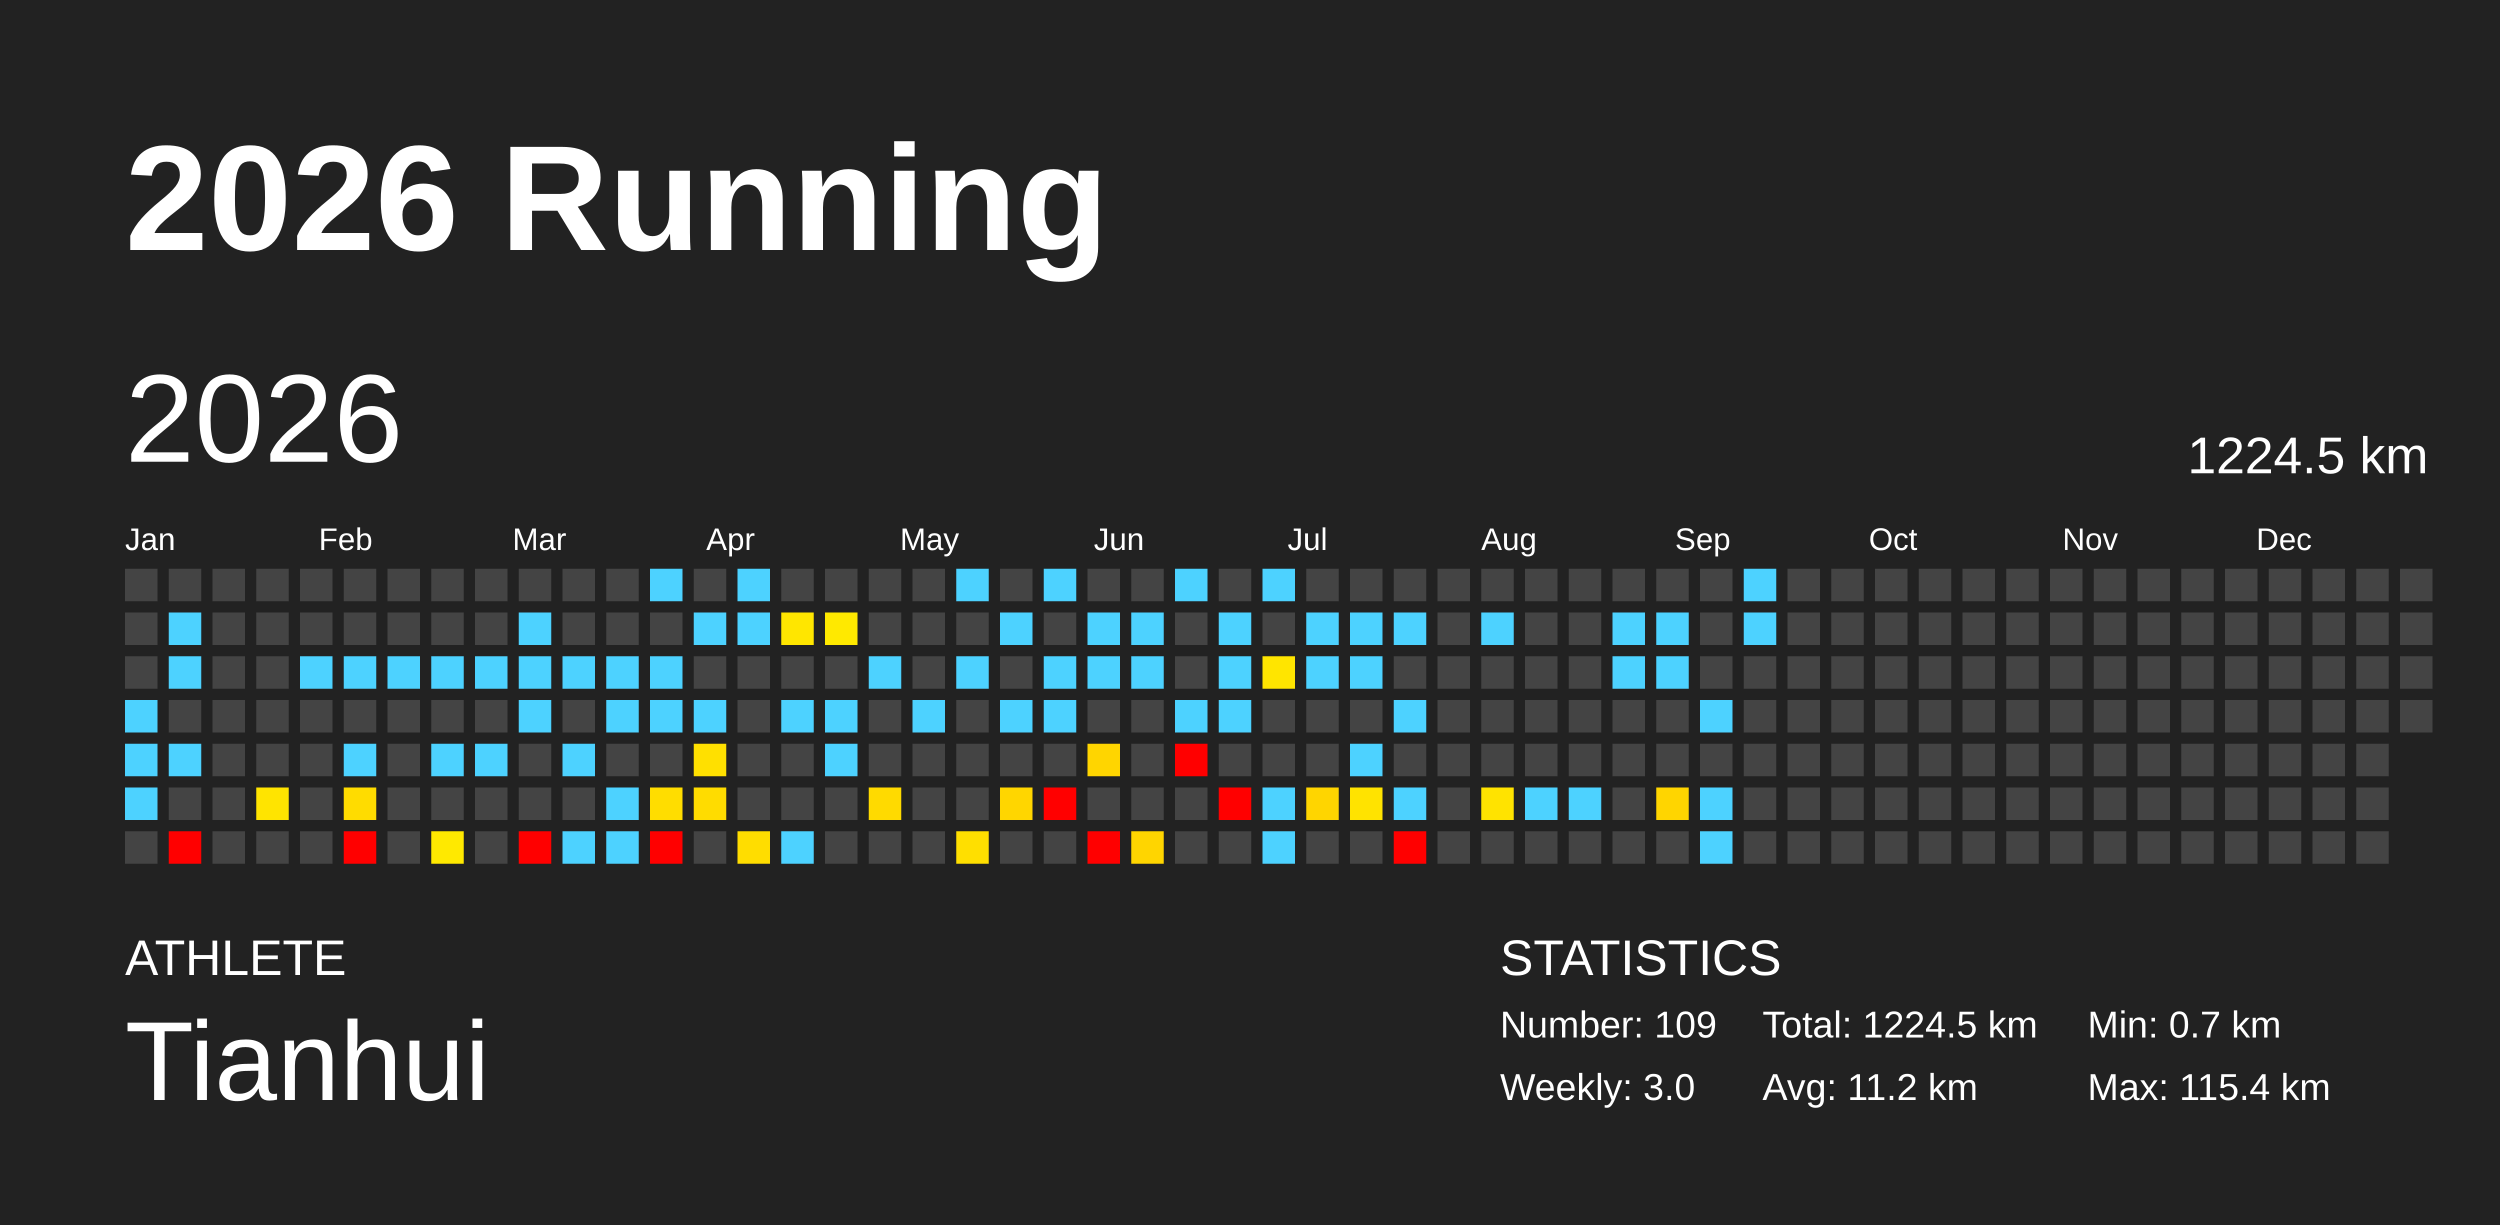
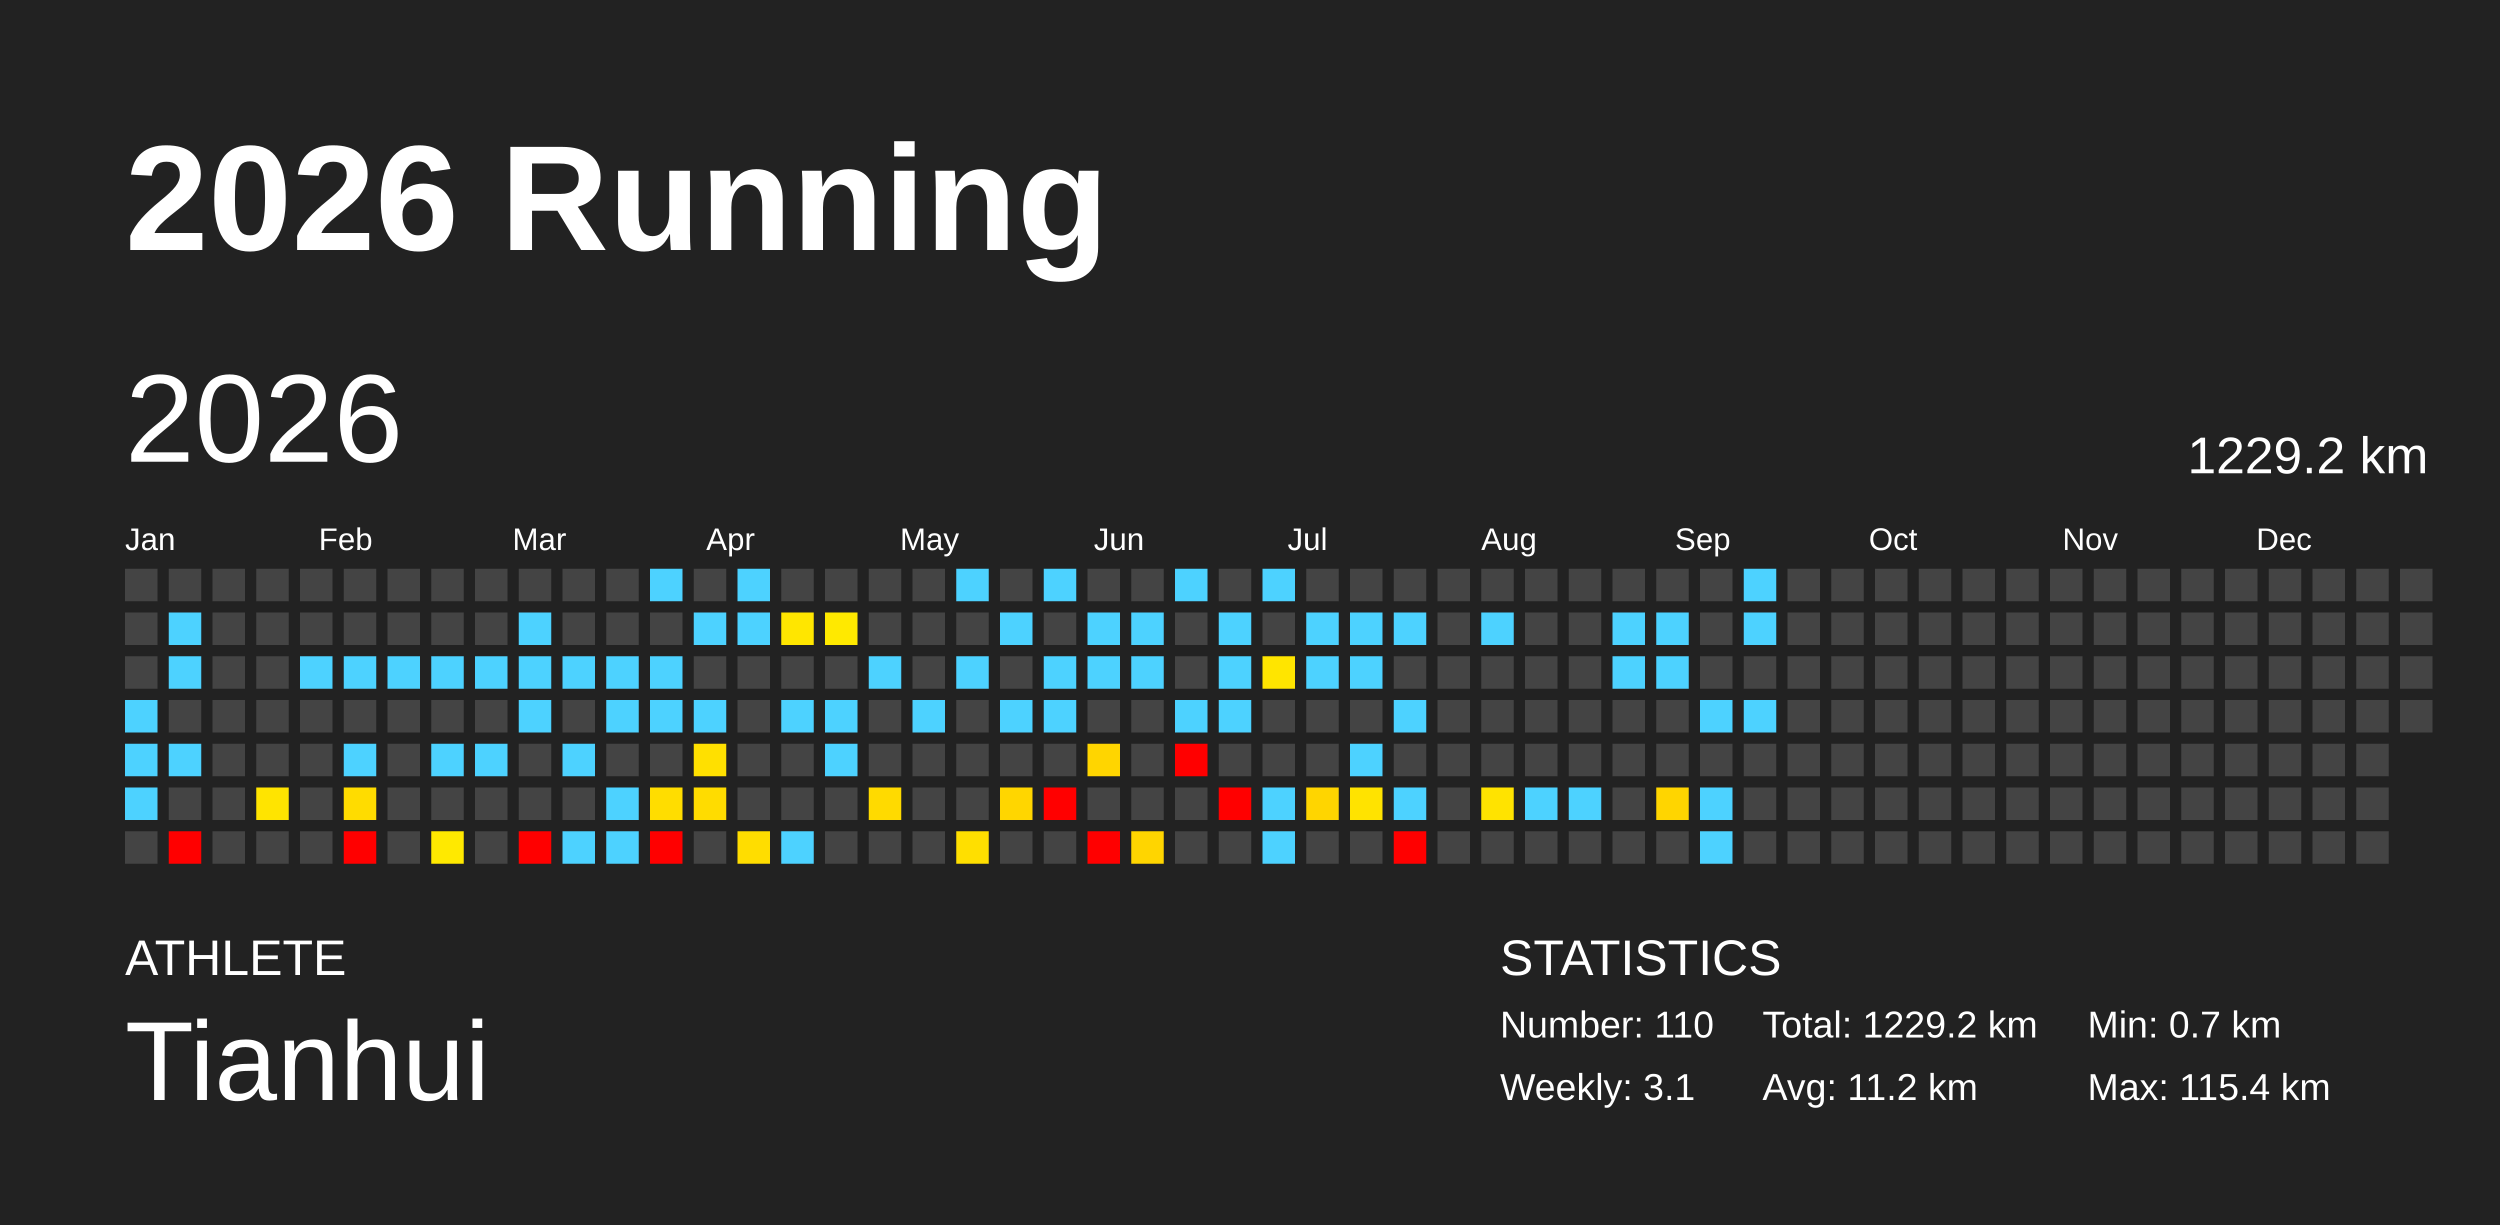
<svg xmlns="http://www.w3.org/2000/svg" baseProfile="full" height="98mm" version="1.1" viewBox="0,0,200,98" width="200mm">
  <defs />
  <rect fill="#222222" height="98" width="200" x="0" y="0" />
  <text fill="#FFFFFF" style="font-size:12px; font-family:Arial; font-weight:bold;" x="10" y="20">2026 Running</text>
  <text fill="#FFFFFF" style="font-size:4px; font-family:Arial" x="10" y="78">ATHLETE</text>
  <text fill="#FFFFFF" style="font-size:9px; font-family:Arial" x="10" y="88">Tianhui</text>
  <text fill="#FFFFFF" style="font-size:4px; font-family:Arial" x="120" y="78">STATISTICS</text>
-   <text fill="#FFFFFF" style="font-size:3px; font-family:Arial" x="120" y="83">Number: 109</text>
-   <text fill="#FFFFFF" style="font-size:3px; font-family:Arial" x="120" y="88">Weekly: 3.0</text>
-   <text fill="#FFFFFF" style="font-size:3px; font-family:Arial" x="141" y="83">Total: 1224.5 km</text>
+   <text fill="#FFFFFF" style="font-size:3px; font-family:Arial" x="120" y="83">Number: 110</text>
+   <text fill="#FFFFFF" style="font-size:3px; font-family:Arial" x="120" y="88">Weekly: 3.1</text>
+   <text fill="#FFFFFF" style="font-size:3px; font-family:Arial" x="141" y="83">Total: 1229.2 km</text>
  <text fill="#FFFFFF" style="font-size:3px; font-family:Arial" x="141" y="88">Avg: 11.2 km</text>
  <text fill="#FFFFFF" style="font-size:3px; font-family:Arial" x="167" y="83">Min: 0.7 km</text>
  <text fill="#FFFFFF" style="font-size:3px; font-family:Arial" x="167" y="88">Max: 115.4 km</text>
  <text dominant-baseline="hanging" fill="#FFFFFF" style="font-size:10.0px; font-family:Arial;" x="10" y="30">2026</text>
-   <text dominant-baseline="hanging" fill="#FFFFFF" style="font-size:4.125px; font-family:Arial;" x="175" y="35">1224.5 km</text>
+   <text dominant-baseline="hanging" fill="#FFFFFF" style="font-size:4.125px; font-family:Arial;" x="175" y="35">1229.2 km</text>
  <text fill="#FFFFFF" style="font-size:2.5px; font-family:Arial" x="10.0" y="44">Jan</text>
  <text fill="#FFFFFF" style="font-size:2.5px; font-family:Arial" x="25.5" y="44">Feb</text>
  <text fill="#FFFFFF" style="font-size:2.5px; font-family:Arial" x="41.0" y="44">Mar</text>
  <text fill="#FFFFFF" style="font-size:2.5px; font-family:Arial" x="56.5" y="44">Apr</text>
  <text fill="#FFFFFF" style="font-size:2.5px; font-family:Arial" x="72.0" y="44">May</text>
  <text fill="#FFFFFF" style="font-size:2.5px; font-family:Arial" x="87.5" y="44">Jun</text>
  <text fill="#FFFFFF" style="font-size:2.5px; font-family:Arial" x="103.0" y="44">Jul</text>
  <text fill="#FFFFFF" style="font-size:2.5px; font-family:Arial" x="118.5" y="44">Aug</text>
  <text fill="#FFFFFF" style="font-size:2.5px; font-family:Arial" x="134.0" y="44">Sep</text>
  <text fill="#FFFFFF" style="font-size:2.5px; font-family:Arial" x="149.5" y="44">Oct</text>
  <text fill="#FFFFFF" style="font-size:2.5px; font-family:Arial" x="165.0" y="44">Nov</text>
  <text fill="#FFFFFF" style="font-size:2.5px; font-family:Arial" x="180.5" y="44">Dec</text>
  <rect fill="#444444" height="2.6" width="2.6" x="10.0" y="45.5" />
  <rect fill="#444444" height="2.6" width="2.6" x="10.0" y="49.0" />
  <rect fill="#444444" height="2.6" width="2.6" x="10.0" y="52.5" />
  <rect fill="#4dd2ff" height="2.6" width="2.6" x="10.0" y="56.0" />
  <rect fill="#4dd2ff" height="2.6" width="2.6" x="10.0" y="59.5" />
  <rect fill="#4dd2ff" height="2.6" width="2.6" x="10.0" y="63.0" />
  <rect fill="#444444" height="2.6" width="2.6" x="10.0" y="66.5" />
  <rect fill="#444444" height="2.6" width="2.6" x="13.5" y="45.5" />
  <rect fill="#4dd2ff" height="2.6" width="2.6" x="13.5" y="49.0" />
  <rect fill="#4dd2ff" height="2.6" width="2.6" x="13.5" y="52.5" />
  <rect fill="#444444" height="2.6" width="2.6" x="13.5" y="56.0" />
  <rect fill="#4dd2ff" height="2.6" width="2.6" x="13.5" y="59.5" />
  <rect fill="#444444" height="2.6" width="2.6" x="13.5" y="63.0" />
  <rect fill="red" height="2.6" width="2.6" x="13.5" y="66.5" />
  <rect fill="#444444" height="2.6" width="2.6" x="17.0" y="45.5" />
  <rect fill="#444444" height="2.6" width="2.6" x="17.0" y="49.0" />
  <rect fill="#444444" height="2.6" width="2.6" x="17.0" y="52.5" />
  <rect fill="#444444" height="2.6" width="2.6" x="17.0" y="56.0" />
  <rect fill="#444444" height="2.6" width="2.6" x="17.0" y="59.5" />
  <rect fill="#444444" height="2.6" width="2.6" x="17.0" y="63.0" />
  <rect fill="#444444" height="2.6" width="2.6" x="17.0" y="66.5" />
  <rect fill="#444444" height="2.6" width="2.6" x="20.5" y="45.5" />
  <rect fill="#444444" height="2.6" width="2.6" x="20.5" y="49.0" />
  <rect fill="#444444" height="2.6" width="2.6" x="20.5" y="52.5" />
  <rect fill="#444444" height="2.6" width="2.6" x="20.5" y="56.0" />
  <rect fill="#444444" height="2.6" width="2.6" x="20.5" y="59.5" />
  <rect fill="#ffe400" height="2.6" width="2.6" x="20.5" y="63.0" />
  <rect fill="#444444" height="2.6" width="2.6" x="20.5" y="66.5" />
  <rect fill="#444444" height="2.6" width="2.6" x="24.0" y="45.5" />
  <rect fill="#444444" height="2.6" width="2.6" x="24.0" y="49.0" />
  <rect fill="#4dd2ff" height="2.6" width="2.6" x="24.0" y="52.5" />
  <rect fill="#444444" height="2.6" width="2.6" x="24.0" y="56.0" />
  <rect fill="#444444" height="2.6" width="2.6" x="24.0" y="59.5" />
  <rect fill="#444444" height="2.6" width="2.6" x="24.0" y="63.0" />
  <rect fill="#444444" height="2.6" width="2.6" x="24.0" y="66.5" />
  <rect fill="#444444" height="2.6" width="2.6" x="27.5" y="45.5" />
  <rect fill="#444444" height="2.6" width="2.6" x="27.5" y="49.0" />
  <rect fill="#4dd2ff" height="2.6" width="2.6" x="27.5" y="52.5" />
  <rect fill="#444444" height="2.6" width="2.6" x="27.5" y="56.0" />
  <rect fill="#4dd2ff" height="2.6" width="2.6" x="27.5" y="59.5" />
  <rect fill="#ffdc00" height="2.6" width="2.6" x="27.5" y="63.0" />
  <rect fill="red" height="2.6" width="2.6" x="27.5" y="66.5" />
  <rect fill="#444444" height="2.6" width="2.6" x="31.0" y="45.5" />
  <rect fill="#444444" height="2.6" width="2.6" x="31.0" y="49.0" />
  <rect fill="#4dd2ff" height="2.6" width="2.6" x="31.0" y="52.5" />
  <rect fill="#444444" height="2.6" width="2.6" x="31.0" y="56.0" />
  <rect fill="#444444" height="2.6" width="2.6" x="31.0" y="59.5" />
  <rect fill="#444444" height="2.6" width="2.6" x="31.0" y="63.0" />
  <rect fill="#444444" height="2.6" width="2.6" x="31.0" y="66.5" />
  <rect fill="#444444" height="2.6" width="2.6" x="34.5" y="45.5" />
  <rect fill="#444444" height="2.6" width="2.6" x="34.5" y="49.0" />
  <rect fill="#4dd2ff" height="2.6" width="2.6" x="34.5" y="52.5" />
  <rect fill="#444444" height="2.6" width="2.6" x="34.5" y="56.0" />
  <rect fill="#4dd2ff" height="2.6" width="2.6" x="34.5" y="59.5" />
  <rect fill="#444444" height="2.6" width="2.6" x="34.5" y="63.0" />
  <rect fill="#ffe900" height="2.6" width="2.6" x="34.5" y="66.5" />
  <rect fill="#444444" height="2.6" width="2.6" x="38.0" y="45.5" />
  <rect fill="#444444" height="2.6" width="2.6" x="38.0" y="49.0" />
  <rect fill="#4dd2ff" height="2.6" width="2.6" x="38.0" y="52.5" />
  <rect fill="#444444" height="2.6" width="2.6" x="38.0" y="56.0" />
  <rect fill="#4dd2ff" height="2.6" width="2.6" x="38.0" y="59.5" />
  <rect fill="#444444" height="2.6" width="2.6" x="38.0" y="63.0" />
  <rect fill="#444444" height="2.6" width="2.6" x="38.0" y="66.5" />
  <rect fill="#444444" height="2.6" width="2.6" x="41.5" y="45.5" />
  <rect fill="#4dd2ff" height="2.6" width="2.6" x="41.5" y="49.0" />
  <rect fill="#4dd2ff" height="2.6" width="2.6" x="41.5" y="52.5" />
  <rect fill="#4dd2ff" height="2.6" width="2.6" x="41.5" y="56.0" />
  <rect fill="#444444" height="2.6" width="2.6" x="41.5" y="59.5" />
  <rect fill="#444444" height="2.6" width="2.6" x="41.5" y="63.0" />
  <rect fill="red" height="2.6" width="2.6" x="41.5" y="66.5" />
  <rect fill="#444444" height="2.6" width="2.6" x="45.0" y="45.5" />
  <rect fill="#444444" height="2.6" width="2.6" x="45.0" y="49.0" />
  <rect fill="#4dd2ff" height="2.6" width="2.6" x="45.0" y="52.5" />
  <rect fill="#444444" height="2.6" width="2.6" x="45.0" y="56.0" />
  <rect fill="#4dd2ff" height="2.6" width="2.6" x="45.0" y="59.5" />
  <rect fill="#444444" height="2.6" width="2.6" x="45.0" y="63.0" />
  <rect fill="#4dd2ff" height="2.6" width="2.6" x="45.0" y="66.5" />
  <rect fill="#444444" height="2.6" width="2.6" x="48.5" y="45.5" />
  <rect fill="#444444" height="2.6" width="2.6" x="48.5" y="49.0" />
  <rect fill="#4dd2ff" height="2.6" width="2.6" x="48.5" y="52.5" />
  <rect fill="#4dd2ff" height="2.6" width="2.6" x="48.5" y="56.0" />
  <rect fill="#444444" height="2.6" width="2.6" x="48.5" y="59.5" />
  <rect fill="#4dd2ff" height="2.6" width="2.6" x="48.5" y="63.0" />
  <rect fill="#4dd2ff" height="2.6" width="2.6" x="48.5" y="66.5" />
  <rect fill="#4dd2ff" height="2.6" width="2.6" x="52.0" y="45.5" />
  <rect fill="#444444" height="2.6" width="2.6" x="52.0" y="49.0" />
  <rect fill="#4dd2ff" height="2.6" width="2.6" x="52.0" y="52.5" />
  <rect fill="#4dd2ff" height="2.6" width="2.6" x="52.0" y="56.0" />
  <rect fill="#444444" height="2.6" width="2.6" x="52.0" y="59.5" />
  <rect fill="#ffdd00" height="2.6" width="2.6" x="52.0" y="63.0" />
  <rect fill="red" height="2.6" width="2.6" x="52.0" y="66.5" />
  <rect fill="#444444" height="2.6" width="2.6" x="55.5" y="45.5" />
  <rect fill="#4dd2ff" height="2.6" width="2.6" x="55.5" y="49.0" />
  <rect fill="#444444" height="2.6" width="2.6" x="55.5" y="52.5" />
  <rect fill="#4dd2ff" height="2.6" width="2.6" x="55.5" y="56.0" />
  <rect fill="#ffe000" height="2.6" width="2.6" x="55.5" y="59.5" />
  <rect fill="#ffdc00" height="2.6" width="2.6" x="55.5" y="63.0" />
  <rect fill="#444444" height="2.6" width="2.6" x="55.5" y="66.5" />
  <rect fill="#4dd2ff" height="2.6" width="2.6" x="59.0" y="45.5" />
  <rect fill="#4dd2ff" height="2.6" width="2.6" x="59.0" y="49.0" />
  <rect fill="#444444" height="2.6" width="2.6" x="59.0" y="52.5" />
  <rect fill="#444444" height="2.6" width="2.6" x="59.0" y="56.0" />
  <rect fill="#444444" height="2.6" width="2.6" x="59.0" y="59.5" />
  <rect fill="#444444" height="2.6" width="2.6" x="59.0" y="63.0" />
  <rect fill="#ffdd00" height="2.6" width="2.6" x="59.0" y="66.5" />
  <rect fill="#444444" height="2.6" width="2.6" x="62.5" y="45.5" />
  <rect fill="#ffe600" height="2.6" width="2.6" x="62.5" y="49.0" />
  <rect fill="#444444" height="2.6" width="2.6" x="62.5" y="52.5" />
  <rect fill="#4dd2ff" height="2.6" width="2.6" x="62.5" y="56.0" />
  <rect fill="#444444" height="2.6" width="2.6" x="62.5" y="59.5" />
  <rect fill="#444444" height="2.6" width="2.6" x="62.5" y="63.0" />
  <rect fill="#4dd2ff" height="2.6" width="2.6" x="62.5" y="66.5" />
  <rect fill="#444444" height="2.6" width="2.6" x="66.0" y="45.5" />
  <rect fill="#ffe900" height="2.6" width="2.6" x="66.0" y="49.0" />
  <rect fill="#444444" height="2.6" width="2.6" x="66.0" y="52.5" />
  <rect fill="#4dd2ff" height="2.6" width="2.6" x="66.0" y="56.0" />
  <rect fill="#4dd2ff" height="2.6" width="2.6" x="66.0" y="59.5" />
  <rect fill="#444444" height="2.6" width="2.6" x="66.0" y="63.0" />
  <rect fill="#444444" height="2.6" width="2.6" x="66.0" y="66.5" />
  <rect fill="#444444" height="2.6" width="2.6" x="69.5" y="45.5" />
  <rect fill="#444444" height="2.6" width="2.6" x="69.5" y="49.0" />
  <rect fill="#4dd2ff" height="2.6" width="2.6" x="69.5" y="52.5" />
  <rect fill="#444444" height="2.6" width="2.6" x="69.5" y="56.0" />
  <rect fill="#444444" height="2.6" width="2.6" x="69.5" y="59.5" />
  <rect fill="#ffda00" height="2.6" width="2.6" x="69.5" y="63.0" />
  <rect fill="#444444" height="2.6" width="2.6" x="69.5" y="66.5" />
  <rect fill="#444444" height="2.6" width="2.6" x="73.0" y="45.5" />
  <rect fill="#444444" height="2.6" width="2.6" x="73.0" y="49.0" />
  <rect fill="#444444" height="2.6" width="2.6" x="73.0" y="52.5" />
  <rect fill="#4dd2ff" height="2.6" width="2.6" x="73.0" y="56.0" />
  <rect fill="#444444" height="2.6" width="2.6" x="73.0" y="59.5" />
  <rect fill="#444444" height="2.6" width="2.6" x="73.0" y="63.0" />
  <rect fill="#444444" height="2.6" width="2.6" x="73.0" y="66.5" />
  <rect fill="#4dd2ff" height="2.6" width="2.6" x="76.5" y="45.5" />
  <rect fill="#444444" height="2.6" width="2.6" x="76.5" y="49.0" />
  <rect fill="#4dd2ff" height="2.6" width="2.6" x="76.5" y="52.5" />
  <rect fill="#444444" height="2.6" width="2.6" x="76.5" y="56.0" />
  <rect fill="#444444" height="2.6" width="2.6" x="76.5" y="59.5" />
  <rect fill="#444444" height="2.6" width="2.6" x="76.5" y="63.0" />
  <rect fill="#ffdf00" height="2.6" width="2.6" x="76.5" y="66.5" />
  <rect fill="#444444" height="2.6" width="2.6" x="80.0" y="45.5" />
  <rect fill="#4dd2ff" height="2.6" width="2.6" x="80.0" y="49.0" />
  <rect fill="#444444" height="2.6" width="2.6" x="80.0" y="52.5" />
  <rect fill="#4dd2ff" height="2.6" width="2.6" x="80.0" y="56.0" />
  <rect fill="#444444" height="2.6" width="2.6" x="80.0" y="59.5" />
  <rect fill="#ffd600" height="2.6" width="2.6" x="80.0" y="63.0" />
  <rect fill="#444444" height="2.6" width="2.6" x="80.0" y="66.5" />
  <rect fill="#4dd2ff" height="2.6" width="2.6" x="83.5" y="45.5" />
  <rect fill="#444444" height="2.6" width="2.6" x="83.5" y="49.0" />
  <rect fill="#4dd2ff" height="2.6" width="2.6" x="83.5" y="52.5" />
  <rect fill="#4dd2ff" height="2.6" width="2.6" x="83.5" y="56.0" />
  <rect fill="#444444" height="2.6" width="2.6" x="83.5" y="59.5" />
  <rect fill="red" height="2.6" width="2.6" x="83.5" y="63.0" />
  <rect fill="#444444" height="2.6" width="2.6" x="83.5" y="66.5" />
  <rect fill="#444444" height="2.6" width="2.6" x="87.0" y="45.5" />
  <rect fill="#4dd2ff" height="2.6" width="2.6" x="87.0" y="49.0" />
  <rect fill="#4dd2ff" height="2.6" width="2.6" x="87.0" y="52.5" />
  <rect fill="#444444" height="2.6" width="2.6" x="87.0" y="56.0" />
  <rect fill="#ffd500" height="2.6" width="2.6" x="87.0" y="59.5" />
  <rect fill="#444444" height="2.6" width="2.6" x="87.0" y="63.0" />
  <rect fill="red" height="2.6" width="2.6" x="87.0" y="66.5" />
  <rect fill="#444444" height="2.6" width="2.6" x="90.5" y="45.5" />
  <rect fill="#4dd2ff" height="2.6" width="2.6" x="90.5" y="49.0" />
  <rect fill="#4dd2ff" height="2.6" width="2.6" x="90.5" y="52.5" />
  <rect fill="#444444" height="2.6" width="2.6" x="90.5" y="56.0" />
  <rect fill="#444444" height="2.6" width="2.6" x="90.5" y="59.5" />
  <rect fill="#444444" height="2.6" width="2.6" x="90.5" y="63.0" />
  <rect fill="#ffd500" height="2.6" width="2.6" x="90.5" y="66.5" />
  <rect fill="#4dd2ff" height="2.6" width="2.6" x="94.0" y="45.5" />
  <rect fill="#444444" height="2.6" width="2.6" x="94.0" y="49.0" />
  <rect fill="#444444" height="2.6" width="2.6" x="94.0" y="52.5" />
  <rect fill="#4dd2ff" height="2.6" width="2.6" x="94.0" y="56.0" />
  <rect fill="red" height="2.6" width="2.6" x="94.0" y="59.5" />
  <rect fill="#444444" height="2.6" width="2.6" x="94.0" y="63.0" />
  <rect fill="#444444" height="2.6" width="2.6" x="94.0" y="66.5" />
  <rect fill="#444444" height="2.6" width="2.6" x="97.5" y="45.5" />
  <rect fill="#4dd2ff" height="2.6" width="2.6" x="97.5" y="49.0" />
  <rect fill="#4dd2ff" height="2.6" width="2.6" x="97.5" y="52.5" />
  <rect fill="#4dd2ff" height="2.6" width="2.6" x="97.5" y="56.0" />
  <rect fill="#444444" height="2.6" width="2.6" x="97.5" y="59.5" />
  <rect fill="red" height="2.6" width="2.6" x="97.5" y="63.0" />
  <rect fill="#444444" height="2.6" width="2.6" x="97.5" y="66.5" />
  <rect fill="#4dd2ff" height="2.6" width="2.6" x="101.0" y="45.5" />
  <rect fill="#444444" height="2.6" width="2.6" x="101.0" y="49.0" />
  <rect fill="#ffe500" height="2.6" width="2.6" x="101.0" y="52.5" />
  <rect fill="#444444" height="2.6" width="2.6" x="101.0" y="56.0" />
  <rect fill="#444444" height="2.6" width="2.6" x="101.0" y="59.5" />
  <rect fill="#4dd2ff" height="2.6" width="2.6" x="101.0" y="63.0" />
  <rect fill="#4dd2ff" height="2.6" width="2.6" x="101.0" y="66.5" />
  <rect fill="#444444" height="2.6" width="2.6" x="104.5" y="45.5" />
  <rect fill="#4dd2ff" height="2.6" width="2.6" x="104.5" y="49.0" />
  <rect fill="#4dd2ff" height="2.6" width="2.6" x="104.5" y="52.5" />
  <rect fill="#444444" height="2.6" width="2.6" x="104.5" y="56.0" />
  <rect fill="#444444" height="2.6" width="2.6" x="104.5" y="59.5" />
  <rect fill="#ffd500" height="2.6" width="2.6" x="104.5" y="63.0" />
  <rect fill="#444444" height="2.6" width="2.6" x="104.5" y="66.5" />
  <rect fill="#444444" height="2.6" width="2.6" x="108.0" y="45.5" />
  <rect fill="#4dd2ff" height="2.6" width="2.6" x="108.0" y="49.0" />
  <rect fill="#4dd2ff" height="2.6" width="2.6" x="108.0" y="52.5" />
  <rect fill="#444444" height="2.6" width="2.6" x="108.0" y="56.0" />
  <rect fill="#4dd2ff" height="2.6" width="2.6" x="108.0" y="59.5" />
  <rect fill="#ffe300" height="2.6" width="2.6" x="108.0" y="63.0" />
  <rect fill="#444444" height="2.6" width="2.6" x="108.0" y="66.5" />
  <rect fill="#444444" height="2.6" width="2.6" x="111.5" y="45.5" />
  <rect fill="#4dd2ff" height="2.6" width="2.6" x="111.5" y="49.0" />
  <rect fill="#444444" height="2.6" width="2.6" x="111.5" y="52.5" />
  <rect fill="#4dd2ff" height="2.6" width="2.6" x="111.5" y="56.0" />
  <rect fill="#444444" height="2.6" width="2.6" x="111.5" y="59.5" />
  <rect fill="#4dd2ff" height="2.6" width="2.6" x="111.5" y="63.0" />
  <rect fill="red" height="2.6" width="2.6" x="111.5" y="66.5" />
  <rect fill="#444444" height="2.6" width="2.6" x="115.0" y="45.5" />
  <rect fill="#444444" height="2.6" width="2.6" x="115.0" y="49.0" />
  <rect fill="#444444" height="2.6" width="2.6" x="115.0" y="52.5" />
  <rect fill="#444444" height="2.6" width="2.6" x="115.0" y="56.0" />
  <rect fill="#444444" height="2.6" width="2.6" x="115.0" y="59.5" />
  <rect fill="#444444" height="2.6" width="2.6" x="115.0" y="63.0" />
  <rect fill="#444444" height="2.6" width="2.6" x="115.0" y="66.5" />
  <rect fill="#444444" height="2.6" width="2.6" x="118.5" y="45.5" />
  <rect fill="#4dd2ff" height="2.6" width="2.6" x="118.5" y="49.0" />
  <rect fill="#444444" height="2.6" width="2.6" x="118.5" y="52.5" />
  <rect fill="#444444" height="2.6" width="2.6" x="118.5" y="56.0" />
  <rect fill="#444444" height="2.6" width="2.6" x="118.5" y="59.5" />
  <rect fill="#ffe300" height="2.6" width="2.6" x="118.5" y="63.0" />
  <rect fill="#444444" height="2.6" width="2.6" x="118.5" y="66.5" />
  <rect fill="#444444" height="2.6" width="2.6" x="122.0" y="45.5" />
  <rect fill="#444444" height="2.6" width="2.6" x="122.0" y="49.0" />
  <rect fill="#444444" height="2.6" width="2.6" x="122.0" y="52.5" />
  <rect fill="#444444" height="2.6" width="2.6" x="122.0" y="56.0" />
  <rect fill="#444444" height="2.6" width="2.6" x="122.0" y="59.5" />
  <rect fill="#4dd2ff" height="2.6" width="2.6" x="122.0" y="63.0" />
  <rect fill="#444444" height="2.6" width="2.6" x="122.0" y="66.5" />
  <rect fill="#444444" height="2.6" width="2.6" x="125.5" y="45.5" />
  <rect fill="#444444" height="2.6" width="2.6" x="125.5" y="49.0" />
  <rect fill="#444444" height="2.6" width="2.6" x="125.5" y="52.5" />
  <rect fill="#444444" height="2.6" width="2.6" x="125.5" y="56.0" />
  <rect fill="#444444" height="2.6" width="2.6" x="125.5" y="59.5" />
  <rect fill="#4dd2ff" height="2.6" width="2.6" x="125.5" y="63.0" />
  <rect fill="#444444" height="2.6" width="2.6" x="125.5" y="66.5" />
  <rect fill="#444444" height="2.6" width="2.6" x="129.0" y="45.5" />
  <rect fill="#4dd2ff" height="2.6" width="2.6" x="129.0" y="49.0" />
  <rect fill="#4dd2ff" height="2.6" width="2.6" x="129.0" y="52.5" />
  <rect fill="#444444" height="2.6" width="2.6" x="129.0" y="56.0" />
  <rect fill="#444444" height="2.6" width="2.6" x="129.0" y="59.5" />
  <rect fill="#444444" height="2.6" width="2.6" x="129.0" y="63.0" />
  <rect fill="#444444" height="2.6" width="2.6" x="129.0" y="66.5" />
  <rect fill="#444444" height="2.6" width="2.6" x="132.5" y="45.5" />
  <rect fill="#4dd2ff" height="2.6" width="2.6" x="132.5" y="49.0" />
  <rect fill="#4dd2ff" height="2.6" width="2.6" x="132.5" y="52.5" />
  <rect fill="#444444" height="2.6" width="2.6" x="132.5" y="56.0" />
  <rect fill="#444444" height="2.6" width="2.6" x="132.5" y="59.5" />
  <rect fill="#ffd500" height="2.6" width="2.6" x="132.5" y="63.0" />
  <rect fill="#444444" height="2.6" width="2.6" x="132.5" y="66.5" />
  <rect fill="#444444" height="2.6" width="2.6" x="136.0" y="45.5" />
  <rect fill="#444444" height="2.6" width="2.6" x="136.0" y="49.0" />
  <rect fill="#444444" height="2.6" width="2.6" x="136.0" y="52.5" />
  <rect fill="#4dd2ff" height="2.6" width="2.6" x="136.0" y="56.0" />
  <rect fill="#444444" height="2.6" width="2.6" x="136.0" y="59.5" />
  <rect fill="#4dd2ff" height="2.6" width="2.6" x="136.0" y="63.0" />
  <rect fill="#4dd2ff" height="2.6" width="2.6" x="136.0" y="66.5" />
  <rect fill="#4dd2ff" height="2.6" width="2.6" x="139.5" y="45.5" />
  <rect fill="#4dd2ff" height="2.6" width="2.6" x="139.5" y="49.0" />
  <rect fill="#444444" height="2.6" width="2.6" x="139.5" y="52.5" />
-   <rect fill="#444444" height="2.6" width="2.6" x="139.5" y="56.0" />
+   <rect fill="#4dd2ff" height="2.6" width="2.6" x="139.5" y="56.0" />
  <rect fill="#444444" height="2.6" width="2.6" x="139.5" y="59.5" />
  <rect fill="#444444" height="2.6" width="2.6" x="139.5" y="63.0" />
  <rect fill="#444444" height="2.6" width="2.6" x="139.5" y="66.5" />
  <rect fill="#444444" height="2.6" width="2.6" x="143.0" y="45.5" />
  <rect fill="#444444" height="2.6" width="2.6" x="143.0" y="49.0" />
  <rect fill="#444444" height="2.6" width="2.6" x="143.0" y="52.5" />
  <rect fill="#444444" height="2.6" width="2.6" x="143.0" y="56.0" />
  <rect fill="#444444" height="2.6" width="2.6" x="143.0" y="59.5" />
  <rect fill="#444444" height="2.6" width="2.6" x="143.0" y="63.0" />
  <rect fill="#444444" height="2.6" width="2.6" x="143.0" y="66.5" />
  <rect fill="#444444" height="2.6" width="2.6" x="146.5" y="45.5" />
  <rect fill="#444444" height="2.6" width="2.6" x="146.5" y="49.0" />
  <rect fill="#444444" height="2.6" width="2.6" x="146.5" y="52.5" />
  <rect fill="#444444" height="2.6" width="2.6" x="146.5" y="56.0" />
  <rect fill="#444444" height="2.6" width="2.6" x="146.5" y="59.5" />
  <rect fill="#444444" height="2.6" width="2.6" x="146.5" y="63.0" />
  <rect fill="#444444" height="2.6" width="2.6" x="146.5" y="66.5" />
  <rect fill="#444444" height="2.6" width="2.6" x="150.0" y="45.5" />
  <rect fill="#444444" height="2.6" width="2.6" x="150.0" y="49.0" />
  <rect fill="#444444" height="2.6" width="2.6" x="150.0" y="52.5" />
  <rect fill="#444444" height="2.6" width="2.6" x="150.0" y="56.0" />
  <rect fill="#444444" height="2.6" width="2.6" x="150.0" y="59.5" />
  <rect fill="#444444" height="2.6" width="2.6" x="150.0" y="63.0" />
  <rect fill="#444444" height="2.6" width="2.6" x="150.0" y="66.5" />
  <rect fill="#444444" height="2.6" width="2.6" x="153.5" y="45.5" />
  <rect fill="#444444" height="2.6" width="2.6" x="153.5" y="49.0" />
  <rect fill="#444444" height="2.6" width="2.6" x="153.5" y="52.5" />
  <rect fill="#444444" height="2.6" width="2.6" x="153.5" y="56.0" />
  <rect fill="#444444" height="2.6" width="2.6" x="153.5" y="59.5" />
  <rect fill="#444444" height="2.6" width="2.6" x="153.5" y="63.0" />
  <rect fill="#444444" height="2.6" width="2.6" x="153.5" y="66.5" />
  <rect fill="#444444" height="2.6" width="2.6" x="157.0" y="45.5" />
  <rect fill="#444444" height="2.6" width="2.6" x="157.0" y="49.0" />
  <rect fill="#444444" height="2.6" width="2.6" x="157.0" y="52.5" />
  <rect fill="#444444" height="2.6" width="2.6" x="157.0" y="56.0" />
  <rect fill="#444444" height="2.6" width="2.6" x="157.0" y="59.5" />
  <rect fill="#444444" height="2.6" width="2.6" x="157.0" y="63.0" />
  <rect fill="#444444" height="2.6" width="2.6" x="157.0" y="66.5" />
  <rect fill="#444444" height="2.6" width="2.6" x="160.5" y="45.5" />
  <rect fill="#444444" height="2.6" width="2.6" x="160.5" y="49.0" />
  <rect fill="#444444" height="2.6" width="2.6" x="160.5" y="52.5" />
  <rect fill="#444444" height="2.6" width="2.6" x="160.5" y="56.0" />
  <rect fill="#444444" height="2.6" width="2.6" x="160.5" y="59.5" />
  <rect fill="#444444" height="2.6" width="2.6" x="160.5" y="63.0" />
  <rect fill="#444444" height="2.6" width="2.6" x="160.5" y="66.5" />
  <rect fill="#444444" height="2.6" width="2.6" x="164.0" y="45.5" />
  <rect fill="#444444" height="2.6" width="2.6" x="164.0" y="49.0" />
  <rect fill="#444444" height="2.6" width="2.6" x="164.0" y="52.5" />
  <rect fill="#444444" height="2.6" width="2.6" x="164.0" y="56.0" />
  <rect fill="#444444" height="2.6" width="2.6" x="164.0" y="59.5" />
  <rect fill="#444444" height="2.6" width="2.6" x="164.0" y="63.0" />
  <rect fill="#444444" height="2.6" width="2.6" x="164.0" y="66.5" />
  <rect fill="#444444" height="2.6" width="2.6" x="167.5" y="45.5" />
  <rect fill="#444444" height="2.6" width="2.6" x="167.5" y="49.0" />
  <rect fill="#444444" height="2.6" width="2.6" x="167.5" y="52.5" />
  <rect fill="#444444" height="2.6" width="2.6" x="167.5" y="56.0" />
  <rect fill="#444444" height="2.6" width="2.6" x="167.5" y="59.5" />
  <rect fill="#444444" height="2.6" width="2.6" x="167.5" y="63.0" />
  <rect fill="#444444" height="2.6" width="2.6" x="167.5" y="66.5" />
  <rect fill="#444444" height="2.6" width="2.6" x="171.0" y="45.5" />
  <rect fill="#444444" height="2.6" width="2.6" x="171.0" y="49.0" />
  <rect fill="#444444" height="2.6" width="2.6" x="171.0" y="52.5" />
  <rect fill="#444444" height="2.6" width="2.6" x="171.0" y="56.0" />
  <rect fill="#444444" height="2.6" width="2.6" x="171.0" y="59.5" />
  <rect fill="#444444" height="2.6" width="2.6" x="171.0" y="63.0" />
  <rect fill="#444444" height="2.6" width="2.6" x="171.0" y="66.5" />
  <rect fill="#444444" height="2.6" width="2.6" x="174.5" y="45.5" />
  <rect fill="#444444" height="2.6" width="2.6" x="174.5" y="49.0" />
  <rect fill="#444444" height="2.6" width="2.6" x="174.5" y="52.5" />
  <rect fill="#444444" height="2.6" width="2.6" x="174.5" y="56.0" />
  <rect fill="#444444" height="2.6" width="2.6" x="174.5" y="59.5" />
  <rect fill="#444444" height="2.6" width="2.6" x="174.5" y="63.0" />
  <rect fill="#444444" height="2.6" width="2.6" x="174.5" y="66.5" />
  <rect fill="#444444" height="2.6" width="2.6" x="178.0" y="45.5" />
  <rect fill="#444444" height="2.6" width="2.6" x="178.0" y="49.0" />
  <rect fill="#444444" height="2.6" width="2.6" x="178.0" y="52.5" />
  <rect fill="#444444" height="2.6" width="2.6" x="178.0" y="56.0" />
  <rect fill="#444444" height="2.6" width="2.6" x="178.0" y="59.5" />
  <rect fill="#444444" height="2.6" width="2.6" x="178.0" y="63.0" />
  <rect fill="#444444" height="2.6" width="2.6" x="178.0" y="66.5" />
  <rect fill="#444444" height="2.6" width="2.6" x="181.5" y="45.5" />
  <rect fill="#444444" height="2.6" width="2.6" x="181.5" y="49.0" />
  <rect fill="#444444" height="2.6" width="2.6" x="181.5" y="52.5" />
  <rect fill="#444444" height="2.6" width="2.6" x="181.5" y="56.0" />
  <rect fill="#444444" height="2.6" width="2.6" x="181.5" y="59.5" />
  <rect fill="#444444" height="2.6" width="2.6" x="181.5" y="63.0" />
  <rect fill="#444444" height="2.6" width="2.6" x="181.5" y="66.5" />
  <rect fill="#444444" height="2.6" width="2.6" x="185.0" y="45.5" />
  <rect fill="#444444" height="2.6" width="2.6" x="185.0" y="49.0" />
  <rect fill="#444444" height="2.6" width="2.6" x="185.0" y="52.5" />
  <rect fill="#444444" height="2.6" width="2.6" x="185.0" y="56.0" />
  <rect fill="#444444" height="2.6" width="2.6" x="185.0" y="59.5" />
  <rect fill="#444444" height="2.6" width="2.6" x="185.0" y="63.0" />
  <rect fill="#444444" height="2.6" width="2.6" x="185.0" y="66.5" />
  <rect fill="#444444" height="2.6" width="2.6" x="188.5" y="45.5" />
  <rect fill="#444444" height="2.6" width="2.6" x="188.5" y="49.0" />
  <rect fill="#444444" height="2.6" width="2.6" x="188.5" y="52.5" />
  <rect fill="#444444" height="2.6" width="2.6" x="188.5" y="56.0" />
  <rect fill="#444444" height="2.6" width="2.6" x="188.5" y="59.5" />
  <rect fill="#444444" height="2.6" width="2.6" x="188.5" y="63.0" />
  <rect fill="#444444" height="2.6" width="2.6" x="188.5" y="66.5" />
  <rect fill="#444444" height="2.6" width="2.6" x="192.0" y="45.5" />
  <rect fill="#444444" height="2.6" width="2.6" x="192.0" y="49.0" />
  <rect fill="#444444" height="2.6" width="2.6" x="192.0" y="52.5" />
  <rect fill="#444444" height="2.6" width="2.6" x="192.0" y="56.0" />
</svg>
